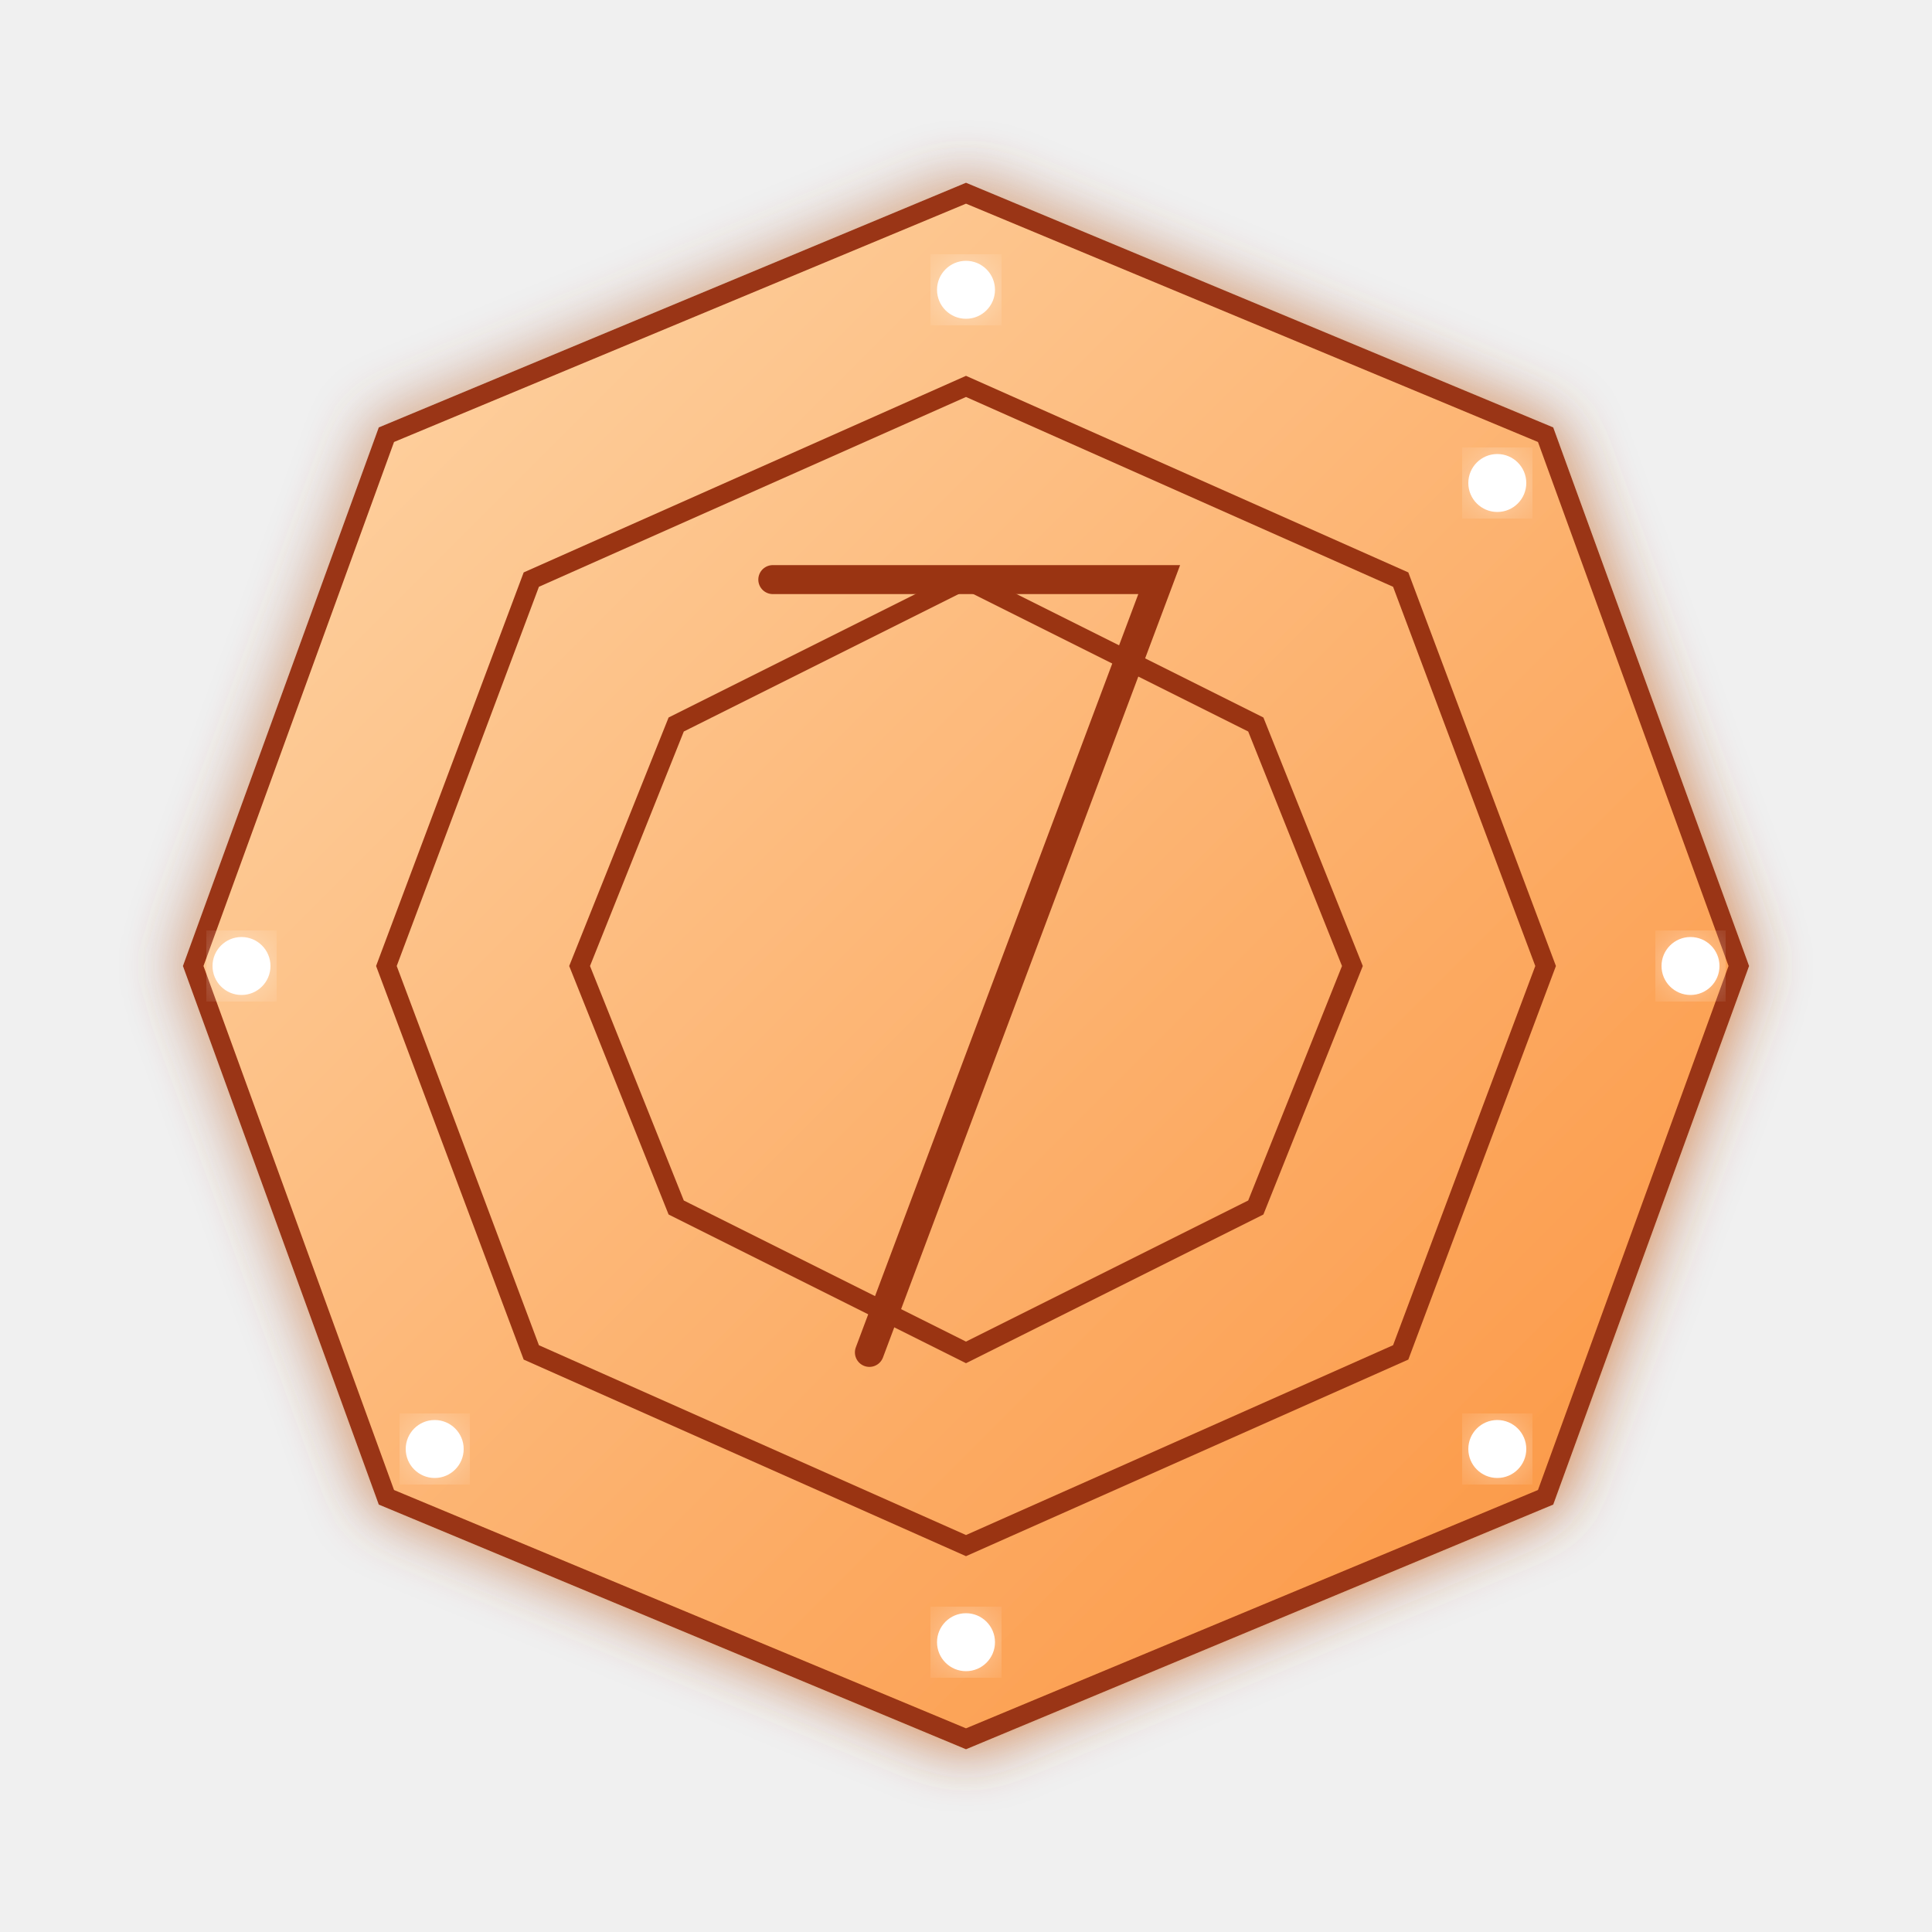
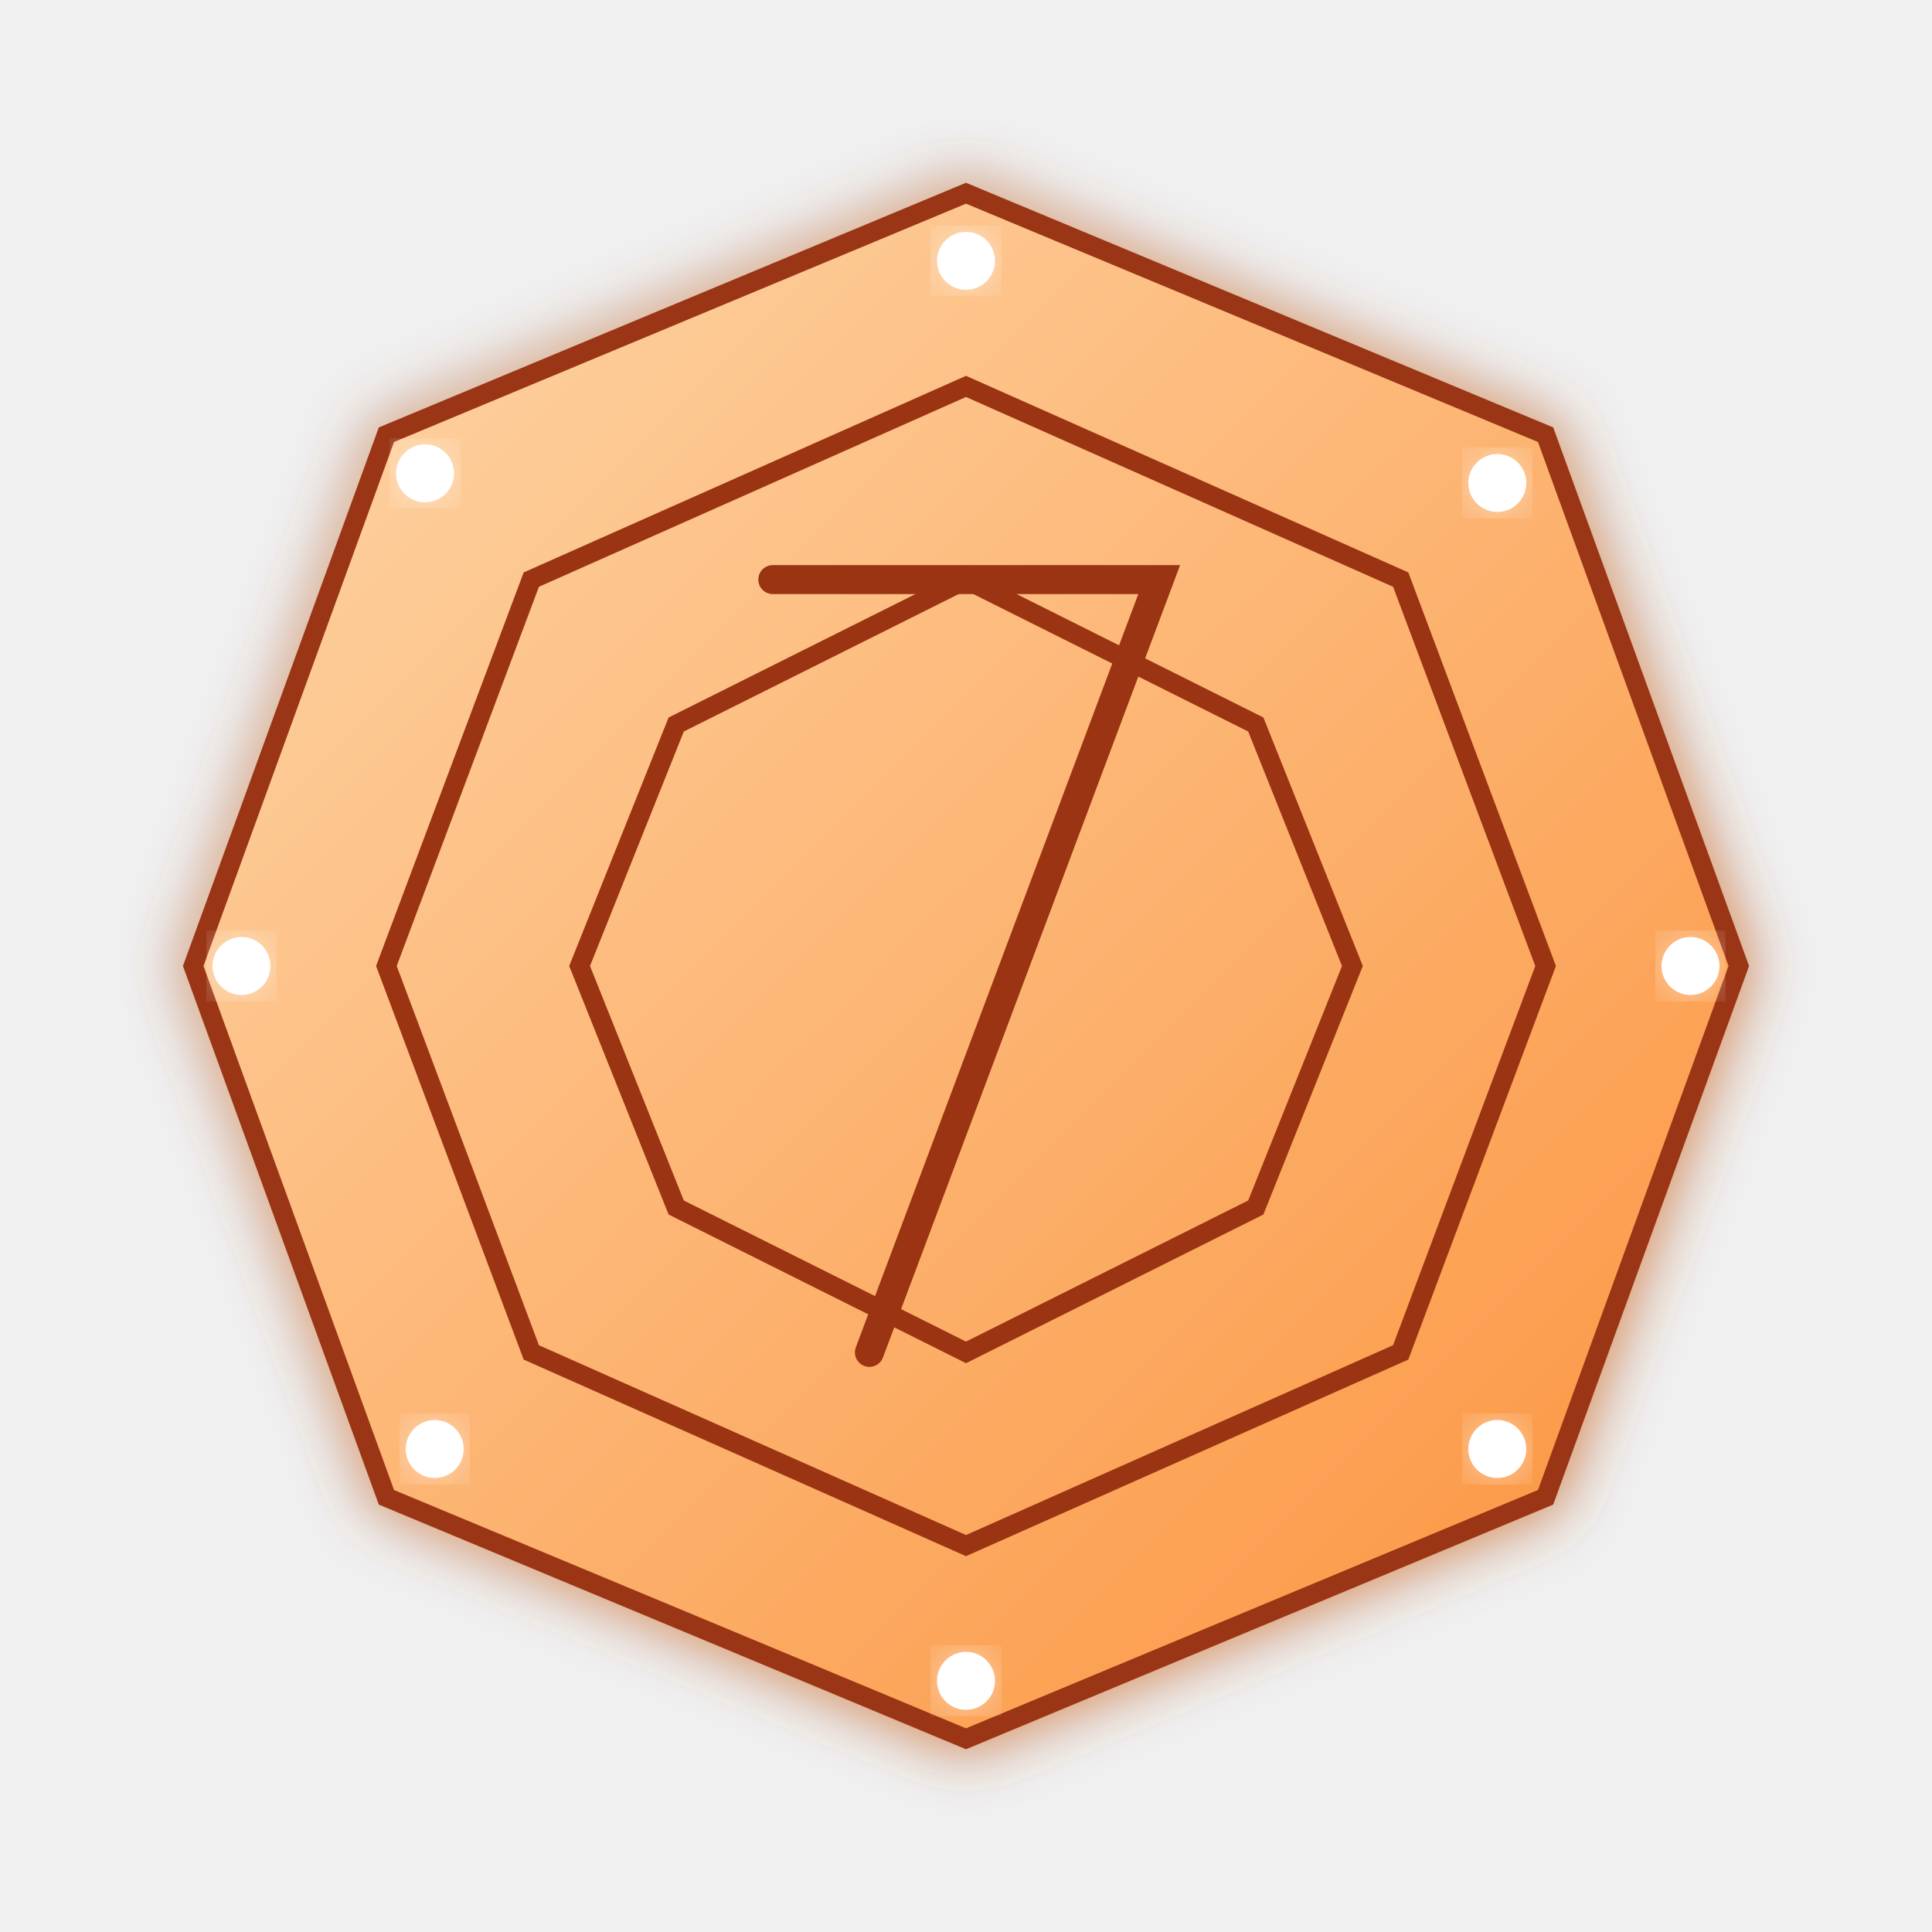
<svg xmlns="http://www.w3.org/2000/svg" width="200" height="200" viewBox="0 0 200 200" fill="none">
  <defs>
    <linearGradient id="grad7" x1="0%" y1="0%" x2="100%" y2="100%">
      <stop offset="0%" style="stop-color:#fed7aa;stop-opacity:1" />
      <stop offset="100%" style="stop-color:#fb923c;stop-opacity:1" />
    </linearGradient>
    <filter id="glow7">
      <feGaussianBlur stdDeviation="3" result="coloredBlur" />
      <feMerge>
        <feMergeNode in="coloredBlur" />
        <feMergeNode in="SourceGraphic" />
      </feMerge>
    </filter>
  </defs>
  <path d="M100 20L160 45L180 100L160 155L100 180L40 155L20 100L40 45L100 20Z" fill="url(#grad7)" stroke="#9a3412" stroke-width="2" filter="url(#glow7)" />
  <path d="M100 40L145 60L160 100L145 140L100 160L55 140L40 100L55 60L100 40Z" fill="none" stroke="#9a3412" stroke-width="2" />
  <path d="M100 60L130 75L140 100L130 125L100 140L70 125L60 100L70 75L100 60Z" fill="none" stroke="#9a3412" stroke-width="2" />
  <path d="M80 60H120L90 140" stroke="#9a3412" stroke-width="3" stroke-linecap="round" fill="none" />
-   <circle cx="100" cy="30" r="3" fill="white" filter="url(#glow7)" />
+   <circle cx="100" cy="27" r="3" fill="white" filter="url(#glow7)" />
  <circle cx="155" cy="50" r="3" fill="white" filter="url(#glow7)" />
  <circle cx="175" cy="100" r="3" fill="white" filter="url(#glow7)" />
  <circle cx="155" cy="150" r="3" fill="white" filter="url(#glow7)" />
-   <circle cx="100" cy="170" r="3" fill="white" filter="url(#glow7)" />
+   <circle cx="100" cy="174" r="3" fill="white" filter="url(#glow7)" />
  <circle cx="45" cy="150" r="3" fill="white" filter="url(#glow7)" />
  <circle cx="25" cy="100" r="3" fill="white" filter="url(#glow7)" />
+   <circle cx="44" cy="49" r="3" fill="white" filter="url(#glow7)" />
</svg>
